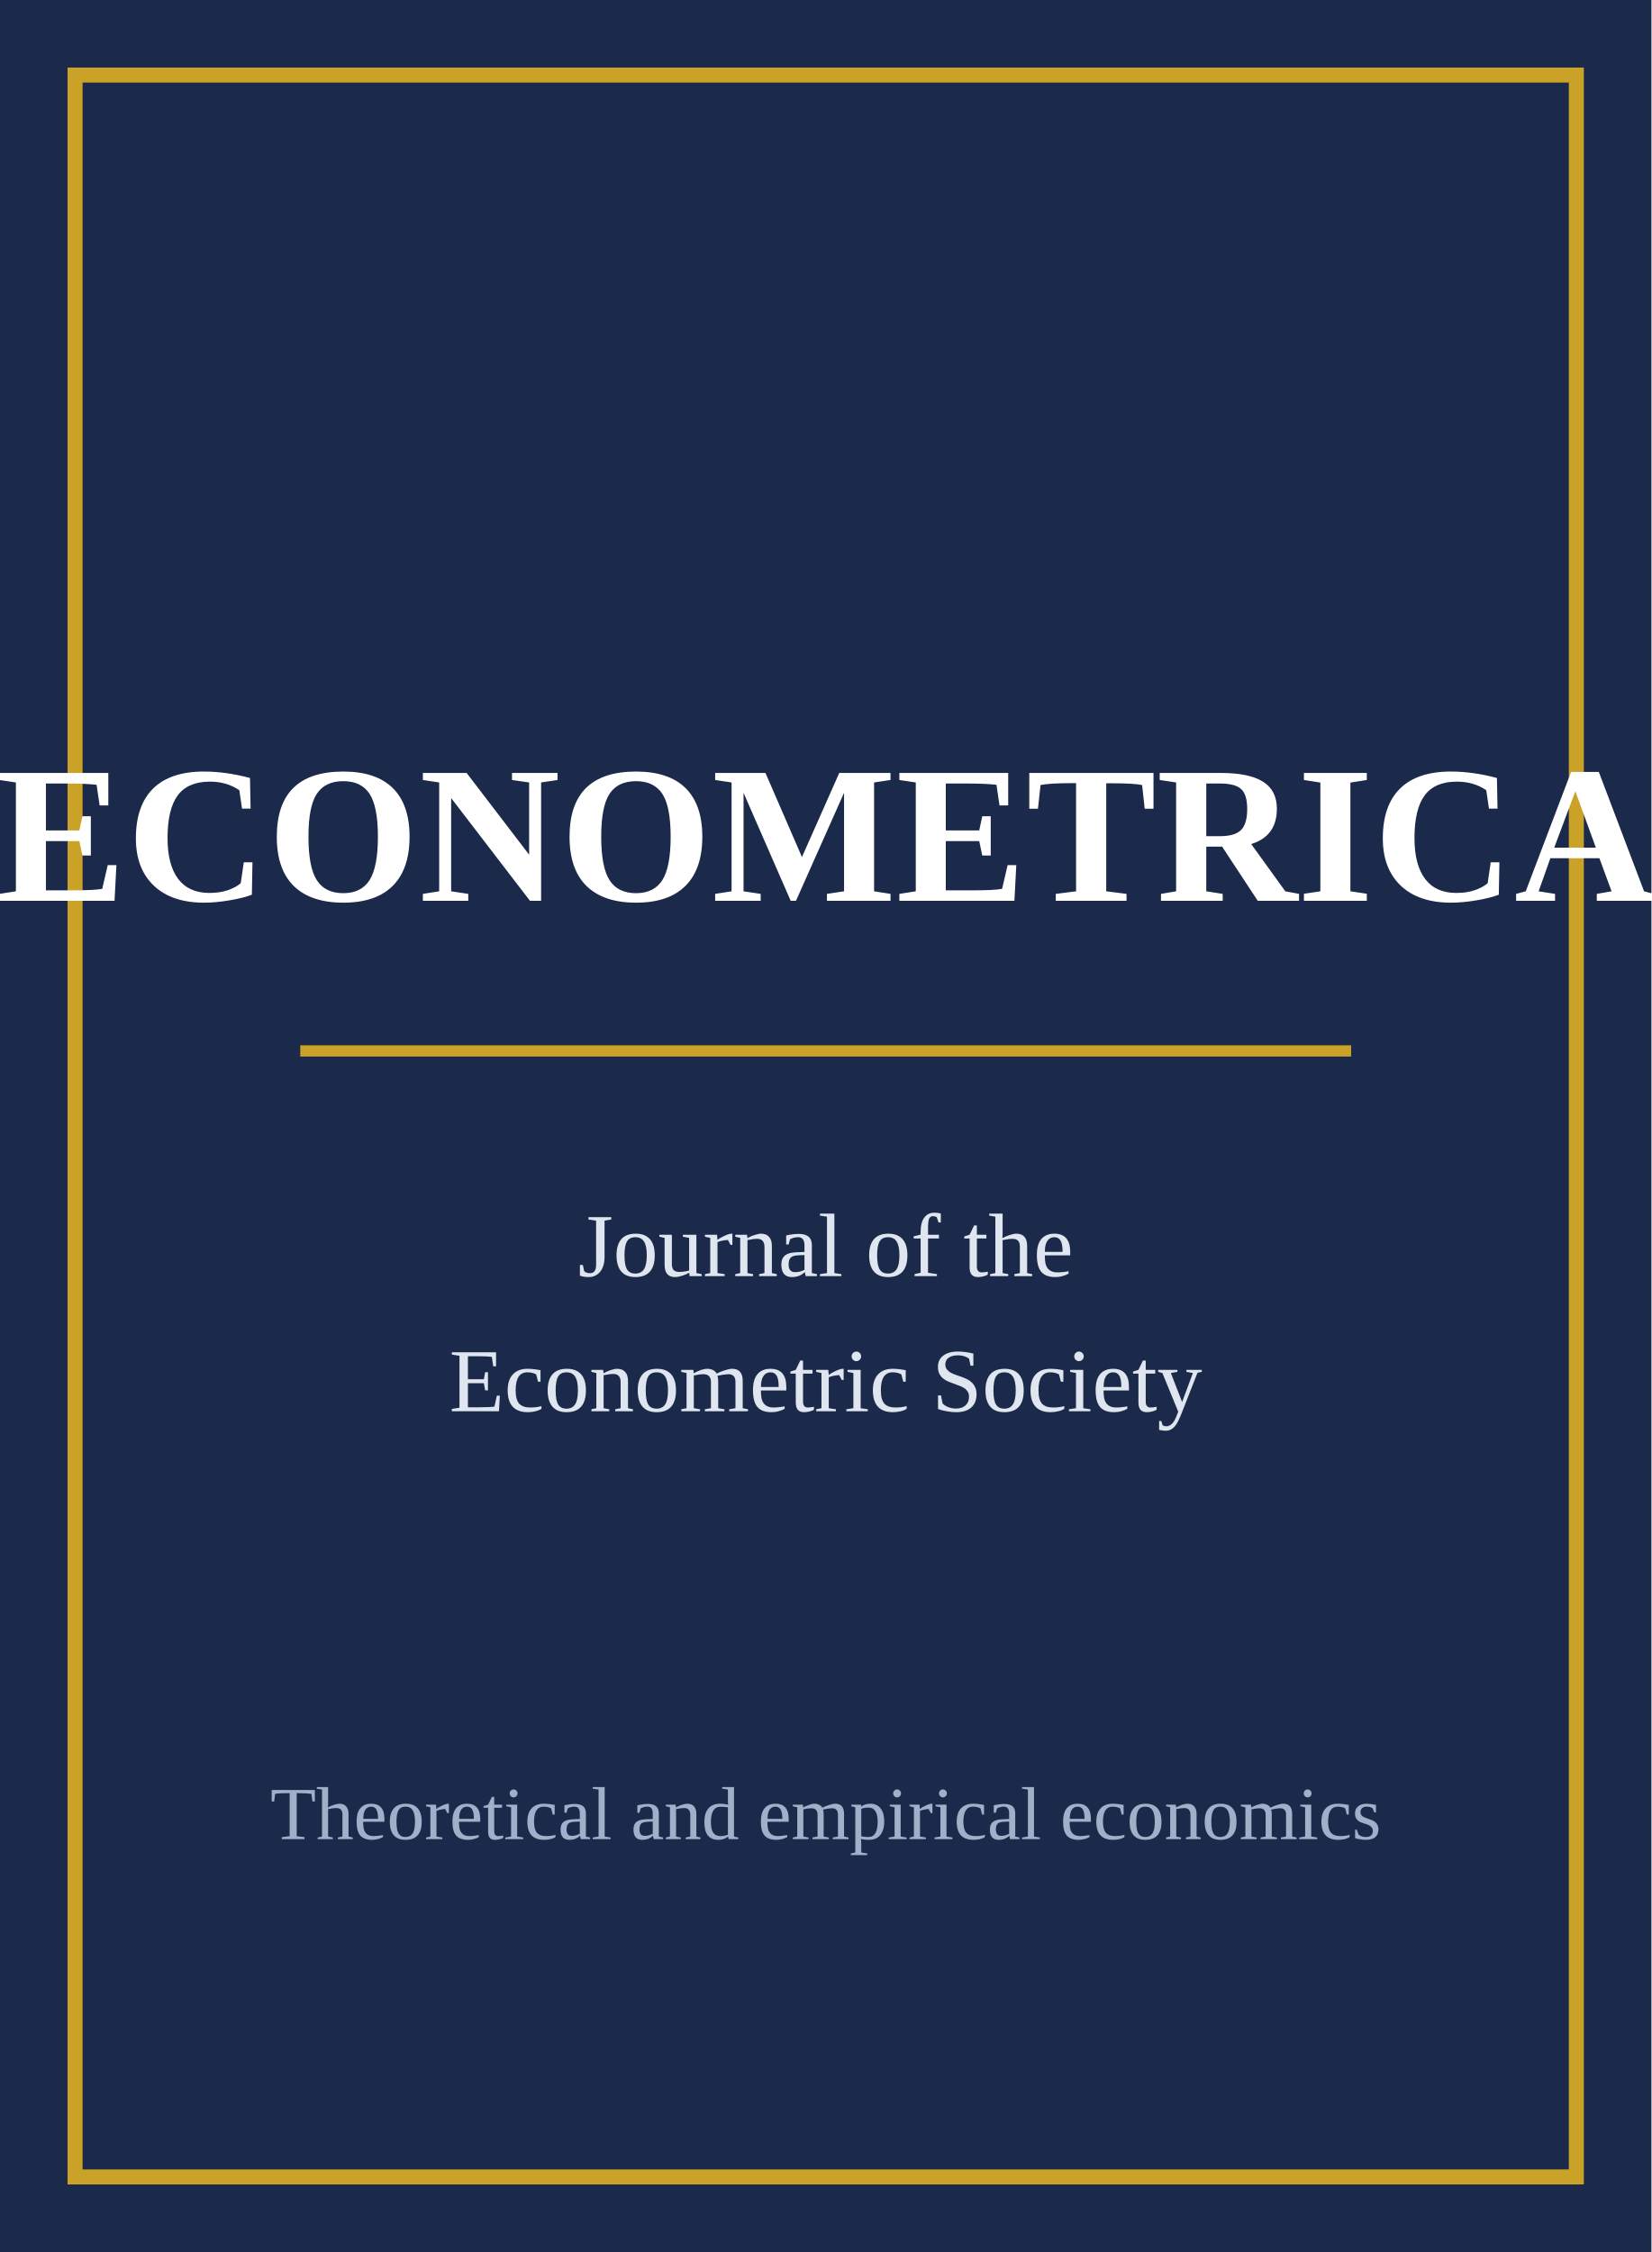
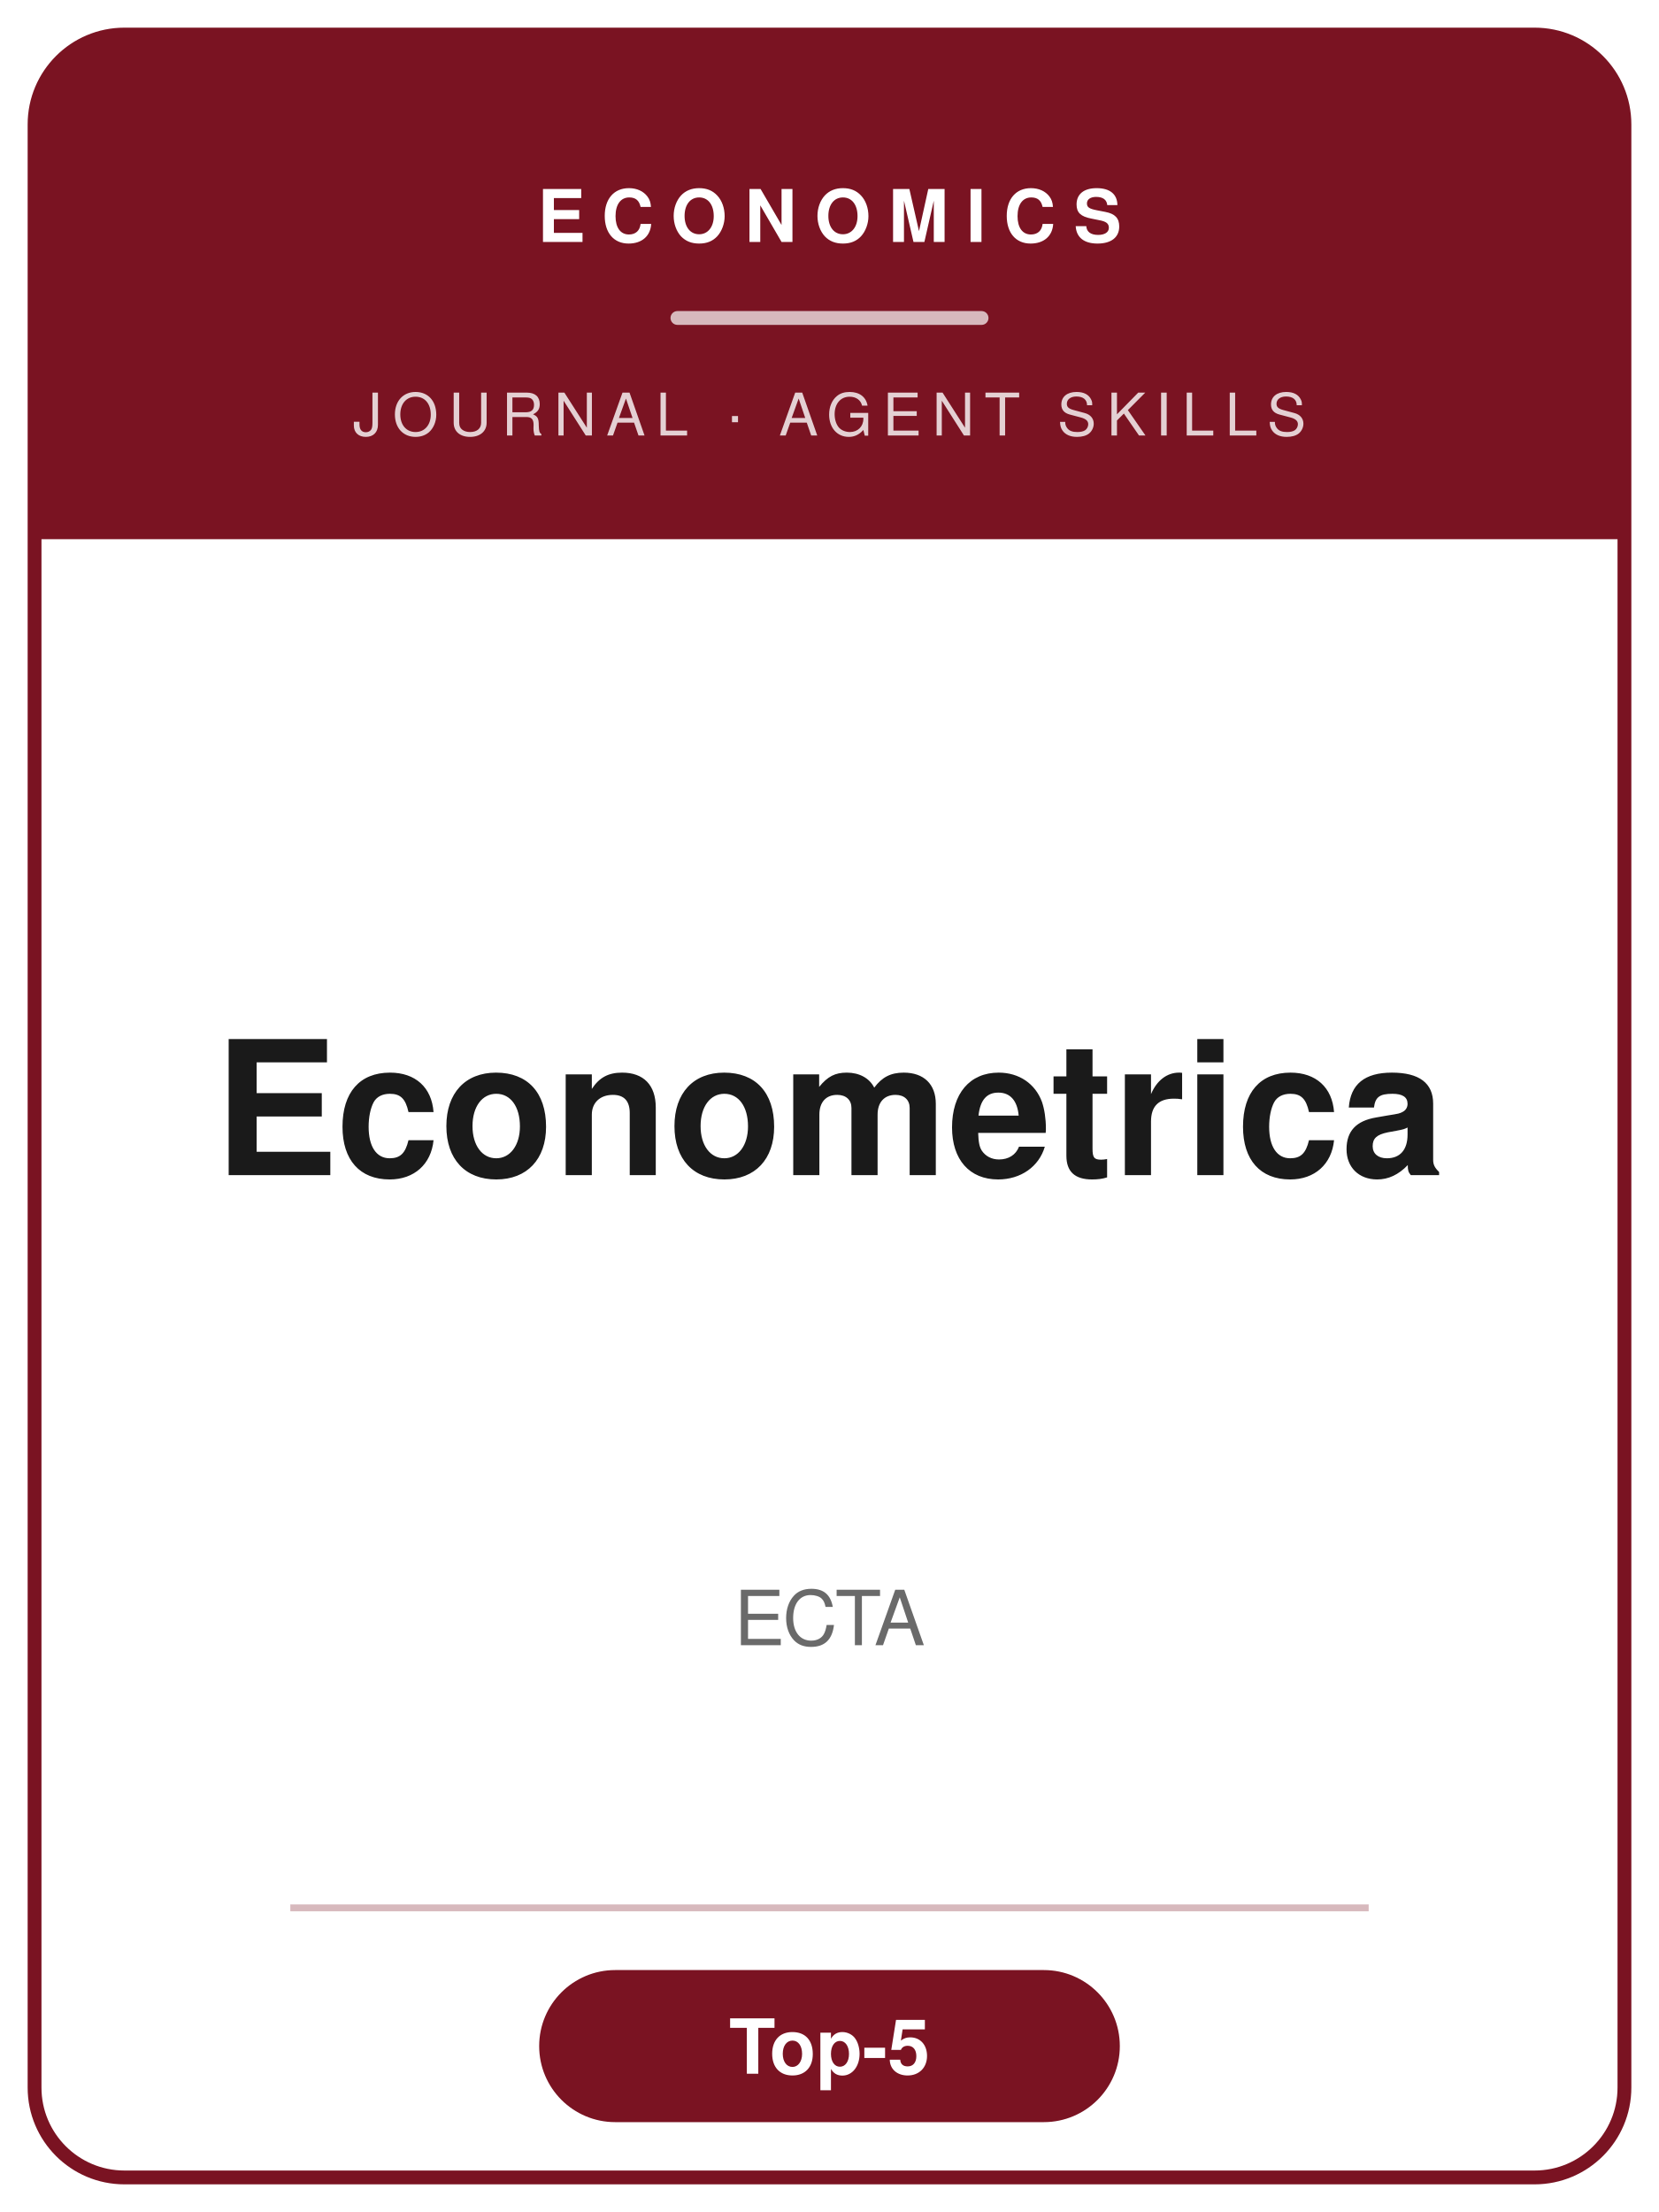
- <svg xmlns="http://www.w3.org/2000/svg" width="220" height="300" viewBox="0 0 220 300" role="img" aria-label="Econometrica journal cover">
-   <rect width="220" height="300" fill="#1b2a4a" />
-   <rect x="10" y="10" width="200" height="280" fill="none" stroke="#c9a227" stroke-width="2" />
-   <text x="110" y="120" fill="#ffffff" font-family="Georgia, 'Times New Roman', serif" font-size="26" font-weight="bold" text-anchor="middle">ECONOMETRICA</text>
-   <line x1="40" y1="140" x2="180" y2="140" stroke="#c9a227" stroke-width="1.5" />
-   <text x="110" y="170" fill="#dfe6f0" font-family="Georgia, 'Times New Roman', serif" font-size="12" text-anchor="middle">Journal of the</text>
-   <text x="110" y="188" fill="#dfe6f0" font-family="Georgia, 'Times New Roman', serif" font-size="12" text-anchor="middle">Econometric Society</text>
-   <text x="110" y="245" fill="#9fb0c8" font-family="Georgia, 'Times New Roman', serif" font-size="10" text-anchor="middle">Theoretical and empirical economics</text>
+ <svg xmlns="http://www.w3.org/2000/svg" viewBox="0 0 240 320" width="240" height="320">
+   <rect width="240" height="320" fill="#ffffff" />
+   <rect x="5" y="5" width="230" height="310" rx="13" fill="#ffffff" stroke="#7a1322" stroke-width="2" />
+   <path d="M5,18 a13,13 0 0 1 13,-13 h204 a13,13 0 0 1 13,13 v60 h-230 z" fill="#7a1322" />
+   <text x="120" y="35" text-anchor="middle" font-family="Helvetica Neue, Helvetica, Arial, sans-serif" font-size="10.5" letter-spacing="2.5" font-weight="700" fill="#ffffff">ECONOMICS</text>
+   <rect x="97.0" y="45" width="46" height="2" rx="1" fill="#ffffff" opacity="0.7" />
+   <text x="120" y="63" text-anchor="middle" font-family="Helvetica Neue, Helvetica, Arial, sans-serif" font-size="8.5" letter-spacing="1.5" fill="#ffffff" opacity="0.8">JOURNAL · AGENT SKILLS</text>
+   <text x="120" y="170" text-anchor="middle" font-family="Helvetica Neue, Helvetica, Arial, sans-serif" font-size="27" font-weight="700" fill="#1a1a1a">Econometrica</text>
+   <text x="120" y="238" text-anchor="middle" font-family="Helvetica Neue, Helvetica, Arial, sans-serif" font-size="11" fill="#6a6a6a">ECTA</text>
+   <line x1="42" y1="276" x2="198" y2="276" stroke="#7a1322" stroke-width="1" opacity="0.3" />
+   <rect x="78" y="285" width="84" height="22" rx="11" fill="#7a1322" />
+   <text x="120" y="300" text-anchor="middle" font-family="Helvetica Neue, Helvetica, Arial, sans-serif" font-size="11" font-weight="700" fill="#ffffff">Top-5</text>
</svg>
